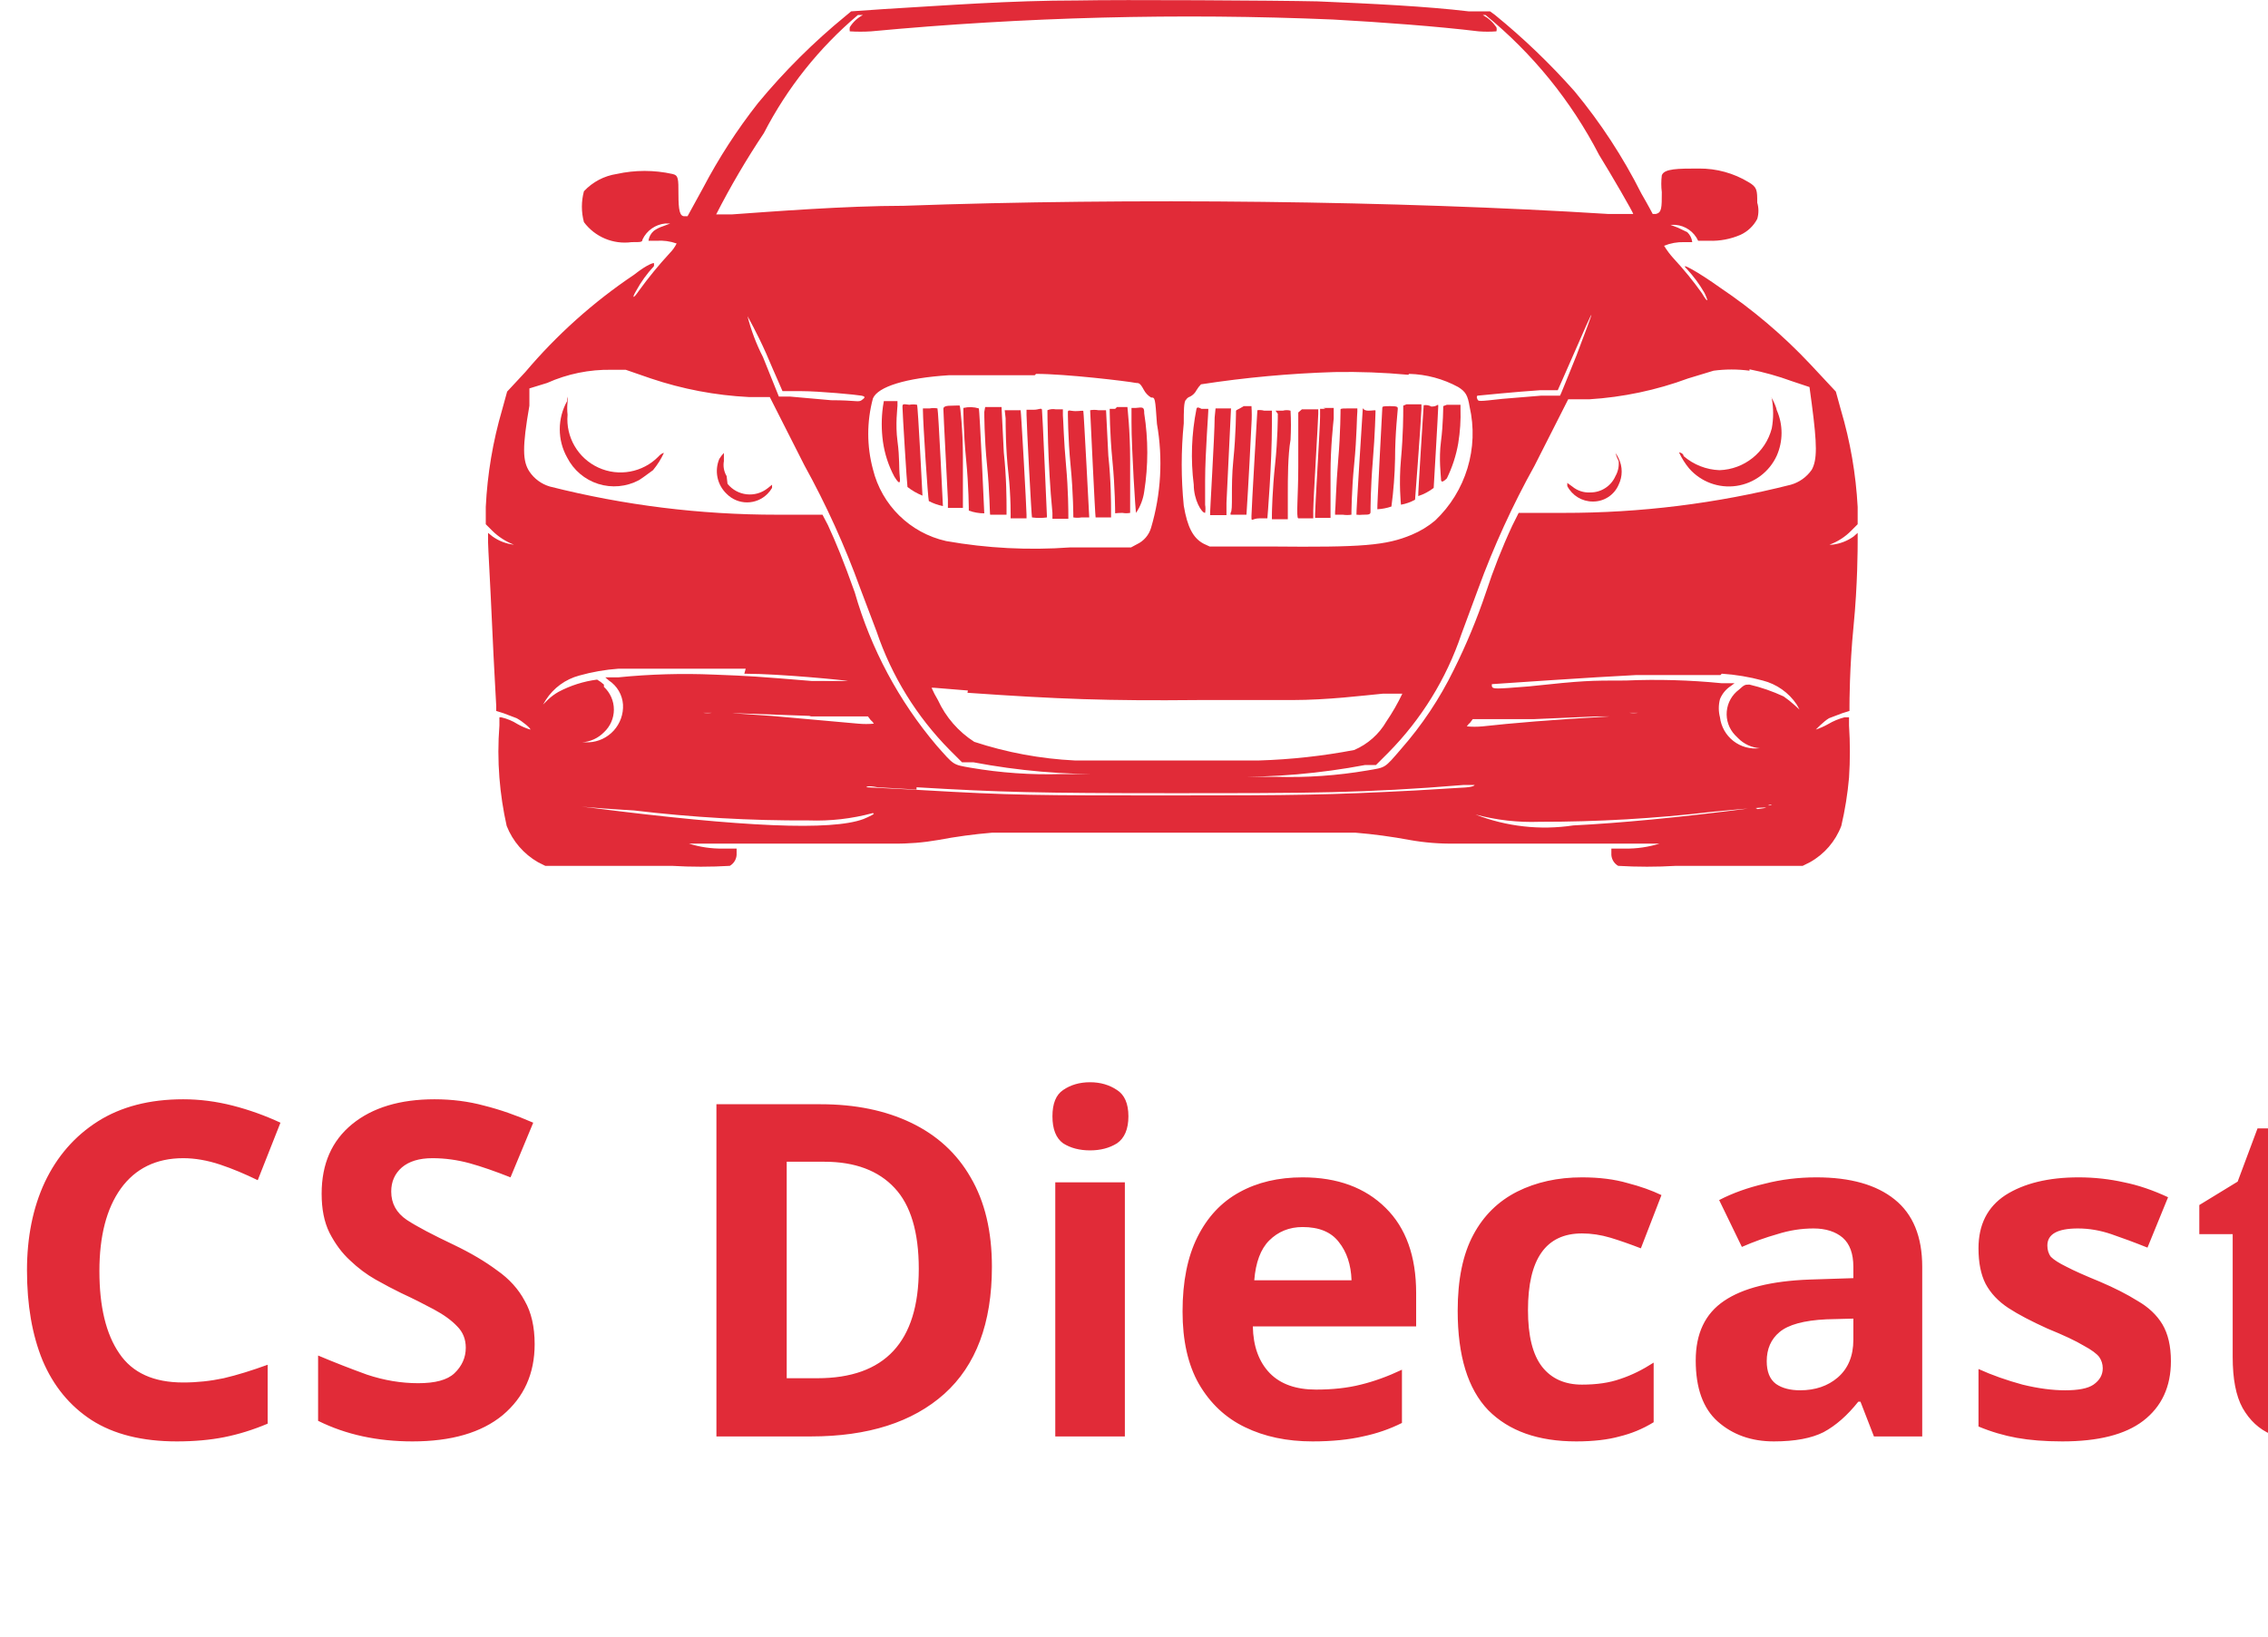
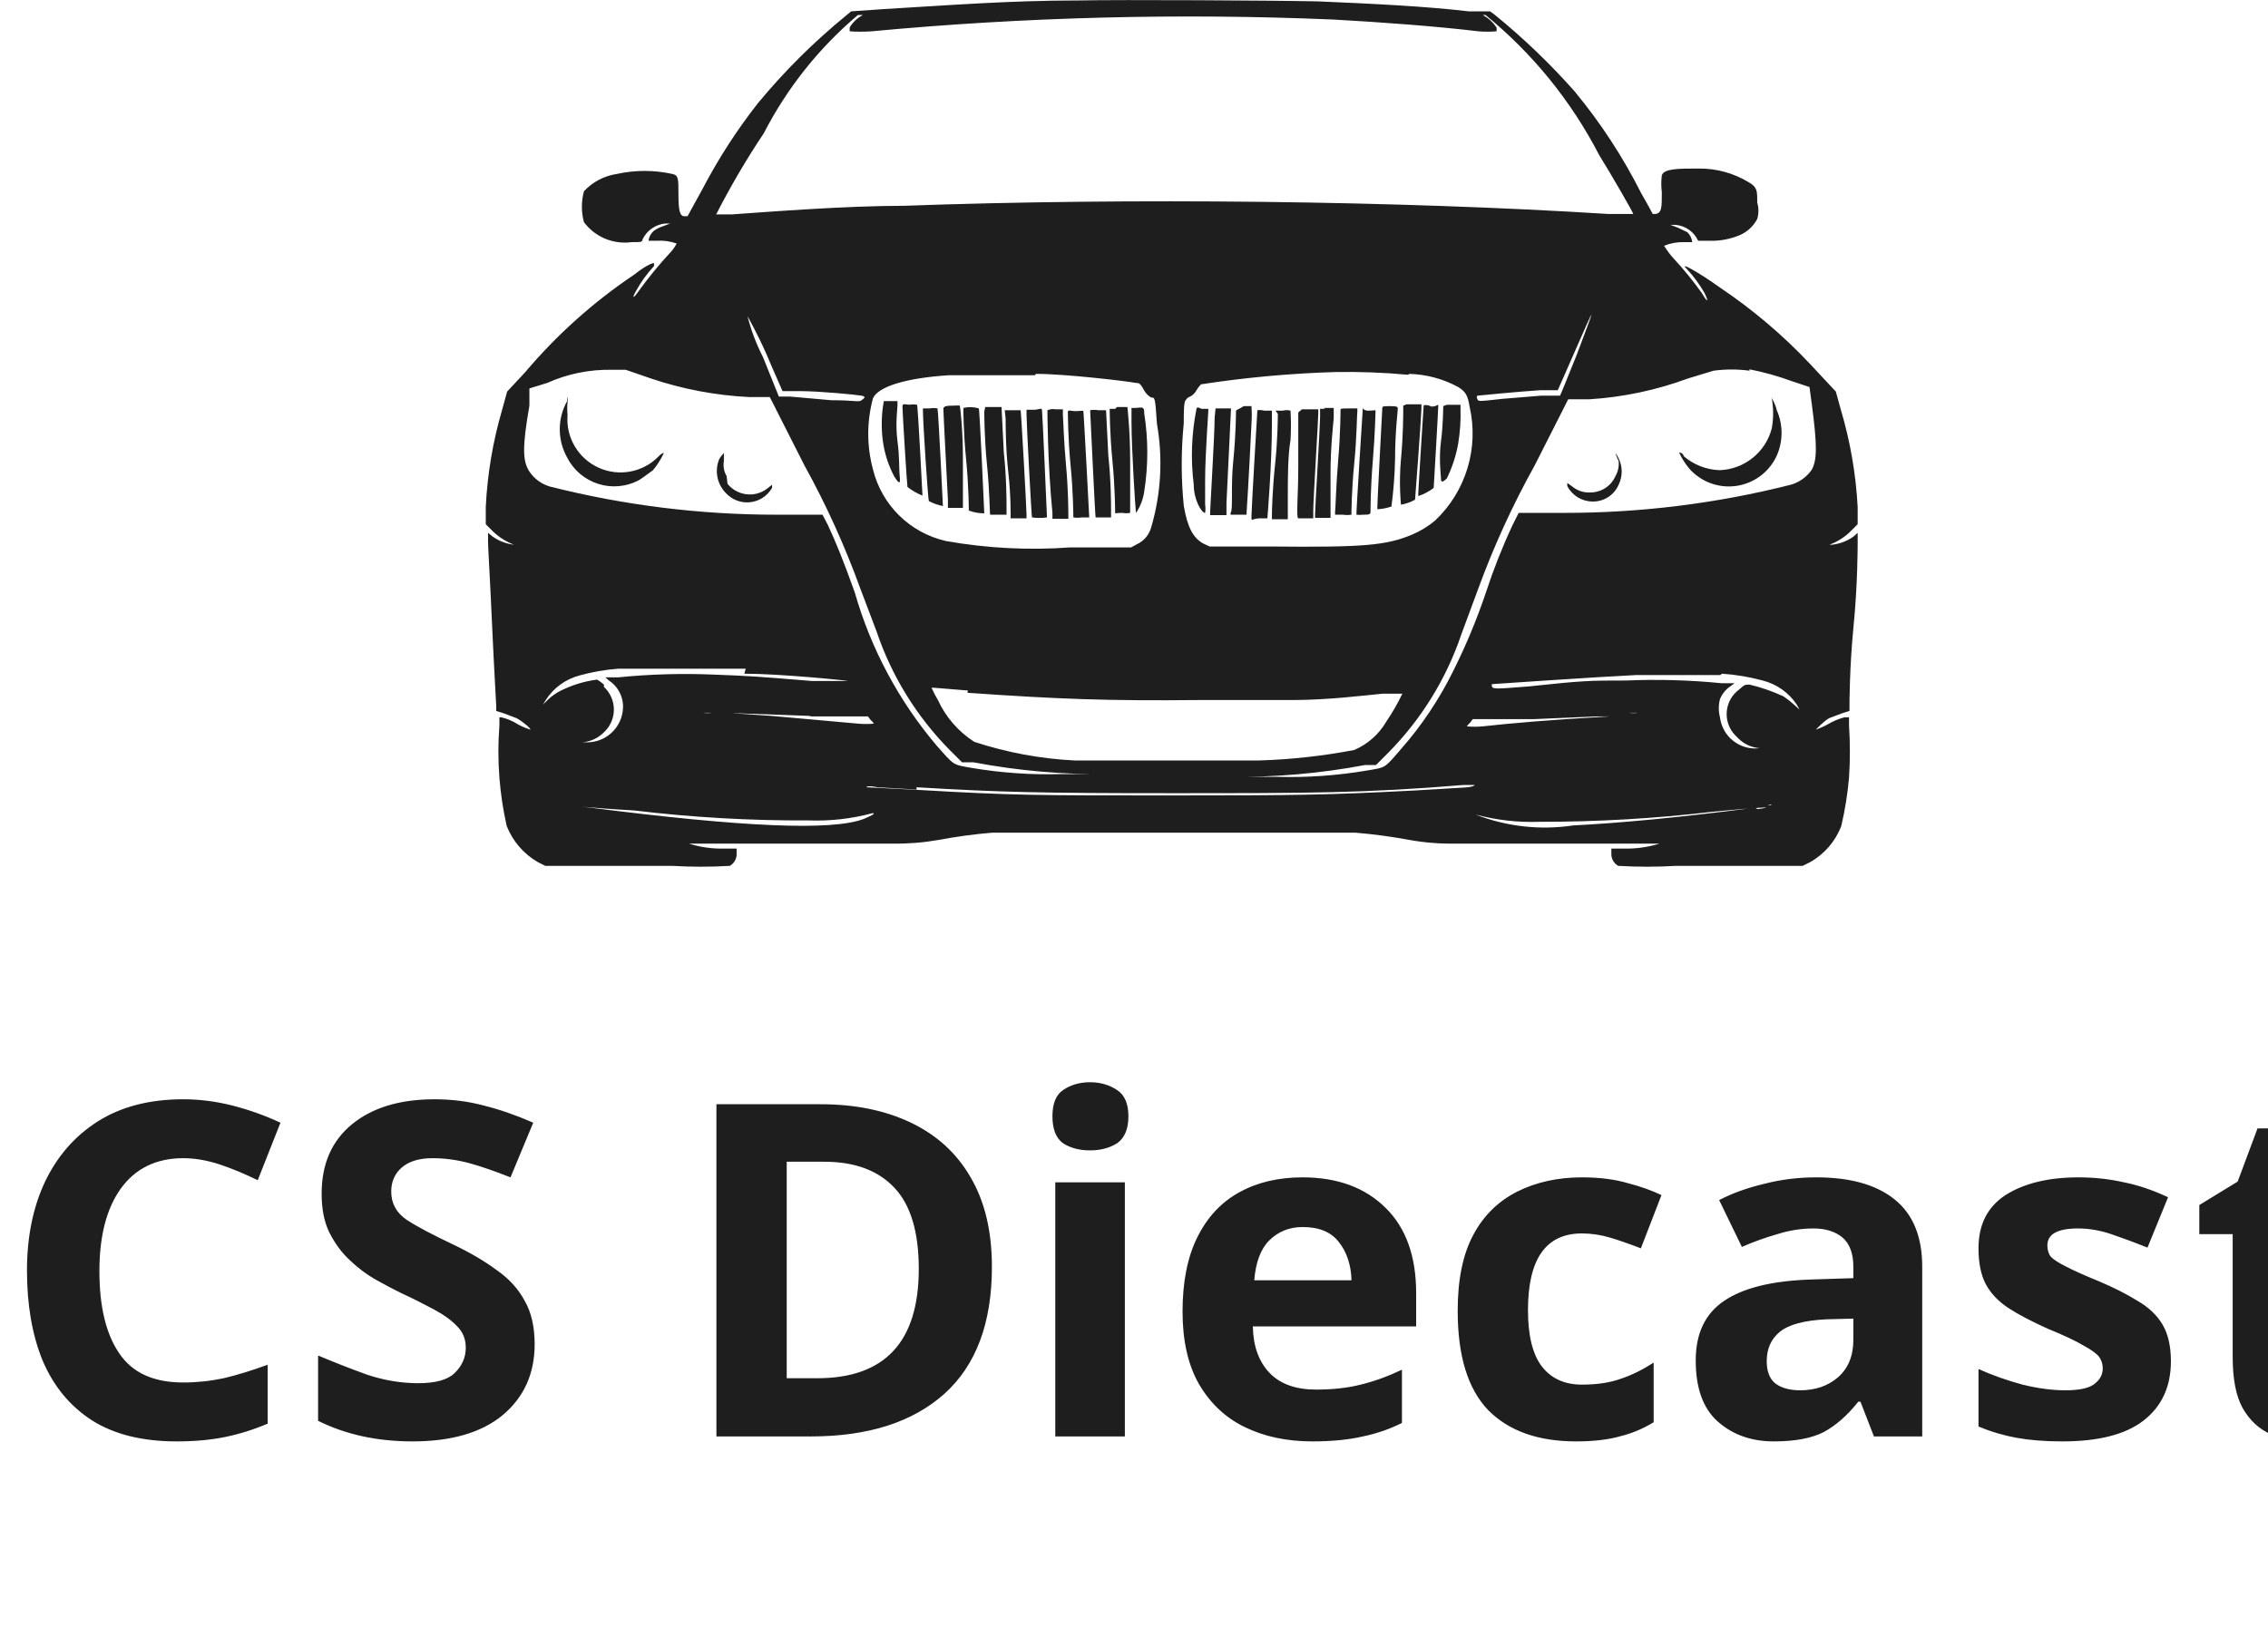
<svg xmlns="http://www.w3.org/2000/svg" id="Layer_1" data-name="Layer 1" viewBox="0 0 49.91 36.03">
  <defs>
-     <style>.cls-1,.cls-3{fill:#e12b38;}.cls-2,.cls-3{isolation:isolate;}.cls-3{font-size:10.25px;font-family:SegoeUI-Bold, Segoe UI;font-weight:700;}</style>
+     <style>.cls-1,.cls-3{fill:#1e1e1e;}.cls-2,.cls-3{isolation:isolate;}.cls-3{font-size:10.25px;font-family:SegoeUI-Bold, Segoe UI;font-weight:700;}</style>
  </defs>
  <g id="logo">
    <g id="_2546164" data-name=" 2546164">
      <path id="Path_1" data-name="Path 1" class="cls-1" d="M23.74.68c-1.52,0-2.91.11-4.28.19l-.72.05-.12.1a14,14,0,0,0-1.93,1.92,12.2,12.2,0,0,0-1.21,1.87l-.34.62h-.07c-.1,0-.13-.13-.13-.48s0-.42-.13-.45a2.84,2.84,0,0,0-1.23,0,1.24,1.24,0,0,0-.72.38,1.31,1.31,0,0,0,0,.68A1.12,1.12,0,0,0,13.91,6c.22,0,.23,0,.24-.06a.62.62,0,0,1,.5-.35l.11,0-.16.06a.75.75,0,0,0-.2.1.35.35,0,0,0-.12.22s0,0,.18,0a1.09,1.09,0,0,1,.44.06.8.8,0,0,1-.15.21,9.1,9.1,0,0,0-.68.83c-.13.19-.16.17-.06,0a2.66,2.66,0,0,1,.39-.54.18.18,0,0,0,0-.07s-.11,0-.44.26a11.59,11.59,0,0,0-2.39,2.14l-.4.43-.11.4a9.21,9.21,0,0,0-.36,2.14l0,.38.14.14a1.37,1.37,0,0,0,.48.31c.08,0,.08,0,0,0a1,1,0,0,1-.47-.18l-.1-.08,0,.2c0,.11.05.94.09,1.85s.09,1.71.09,1.76v.11l.16.05.29.11c.13.07.32.23.3.25a1.39,1.39,0,0,1-.28-.12,1.14,1.14,0,0,0-.36-.15H11l0,.18a7.36,7.36,0,0,0,0,1.15,7.53,7.53,0,0,0,.16,1.06,1.59,1.59,0,0,0,.69.8l.16.08h.79l2,0a10.79,10.79,0,0,0,1.27,0,.3.3,0,0,0,.15-.28v-.1h-.3a2.39,2.39,0,0,1-.75-.11l-.11,0h.19c.42,0,3.8,0,4.41,0a5.29,5.29,0,0,0,1-.08,11.54,11.54,0,0,1,1.18-.16c.41,0,7.62,0,8,0a11.74,11.74,0,0,1,1.19.16,5.18,5.18,0,0,0,1,.08c.61,0,4,0,4.42,0h.18l-.1,0a2.45,2.45,0,0,1-.76.11h-.3v.1a.3.3,0,0,0,.15.28,10.79,10.79,0,0,0,1.27,0l2,0h.79l.16-.08a1.54,1.54,0,0,0,.69-.8,7.55,7.55,0,0,0,.17-1.06,8.83,8.83,0,0,0,0-1.15l0-.18h-.1a1.38,1.38,0,0,0-.36.15,1.59,1.59,0,0,1-.27.12s.17-.18.29-.25l.29-.11.16-.05v-.11c0-.05,0-.85.09-1.76s.09-1.74.09-1.85l0-.2-.09.08a1,1,0,0,1-.47.18c-.14,0-.14,0-.06,0a1.28,1.28,0,0,0,.48-.31l.14-.14v-.38a9.23,9.23,0,0,0-.37-2.14l-.11-.4-.56-.6A11.61,11.61,0,0,0,37.86,7c-.46-.33-.92-.59-.73-.41a2.9,2.9,0,0,1,.39.53c.1.21.07.22-.06,0a7.6,7.6,0,0,0-.62-.76,1.86,1.86,0,0,1-.21-.28A1.09,1.09,0,0,1,37.07,6c.17,0,.18,0,.18,0a.36.36,0,0,0-.11-.22l-.21-.1-.16-.06.11,0a.6.6,0,0,1,.5.35s0,0,.24,0a1.6,1.6,0,0,0,.69-.13.79.79,0,0,0,.37-.35.63.63,0,0,0,0-.36c0-.27,0-.34-.19-.45a2.08,2.08,0,0,0-1.09-.3c-.46,0-.77,0-.82.15a1.5,1.5,0,0,0,0,.37c0,.34,0,.45-.13.48h-.07s-.11-.21-.25-.45a11.93,11.93,0,0,0-1.47-2.25A15,15,0,0,0,32.91,1L32.8.92l-.47,0C31.41.81,30.2.75,29,.7,28.09.68,24.68.66,23.74.68ZM19,1a.75.75,0,0,0-.29.27.36.36,0,0,0,0,.09,3.71,3.71,0,0,0,.47,0,75.07,75.07,0,0,1,10.17-.26c1.08.06,2.29.15,3.2.26a2.56,2.56,0,0,0,.39,0,.16.16,0,0,0,0-.09.86.86,0,0,0-.3-.27s0,0,.06,0a9.76,9.76,0,0,1,2.5,3.08c.26.42.76,1.28.75,1.3l-.55,0c-4.61-.29-10.5-.36-15.5-.18-1.28,0-2.94.13-3.79.19l-.34,0a17.83,17.83,0,0,1,1.05-1.79A8.49,8.49,0,0,1,18.89,1C19,1,19.07,1,19,1ZM16.87,8.45c.19.45.36.82.36.83l.41,0c.4,0,1.23.08,1.33.1s.07.05,0,.1-.12,0-.67,0l-.9-.08h-.25l-.35-.87a4.27,4.27,0,0,1-.34-.9S16.67,8,16.87,8.45ZM34.7,8.5c-.19.47-.35.87-.36.88l-.42,0-.85.07c-.54.06-.53.06-.55,0a.06.06,0,0,1,0-.07s.9-.09,1.38-.12l.39,0s.17-.38.37-.84.36-.82.37-.82S34.89,8,34.7,8.5ZM14.33,9a8,8,0,0,0,2.16.41l.46,0,.76,1.5a18.9,18.9,0,0,1,1.23,2.71l.36.95a6.81,6.81,0,0,0,1.61,2.61l.27.27.25,0a14.91,14.91,0,0,0,3,.26l.82,0-.47,0c-.26,0-.89,0-1.41,0a10.1,10.1,0,0,1-2-.14c-.4-.07-.36-.05-.75-.49a9.07,9.07,0,0,1-1.8-3.37c-.25-.7-.41-1.09-.59-1.48L18.11,12h-.22l-.78,0a20.32,20.32,0,0,1-5-.62.82.82,0,0,1-.45-.33c-.15-.23-.16-.53,0-1.45l0-.38.39-.12a3.32,3.32,0,0,1,1.42-.29h.31ZM38.51,8.8a6.12,6.12,0,0,1,.93.26l.39.13.05.37c.12.91.12,1.23,0,1.45a.84.84,0,0,1-.46.33,20.24,20.24,0,0,1-5,.62l-.78,0h-.21l-.14.28a13.19,13.19,0,0,0-.58,1.47A13.39,13.39,0,0,1,32,15.42a7.88,7.88,0,0,1-1.16,1.74c-.37.43-.33.4-.74.47a10.1,10.1,0,0,1-2,.14c-.51,0-1.14,0-1.4,0l-.47,0,.82,0a15.08,15.08,0,0,0,3-.26l.24,0,.27-.27a6.81,6.81,0,0,0,1.61-2.61l.37-1a19,19,0,0,1,1.24-2.71l.74-1.46.46,0A7.65,7.65,0,0,0,37.16,9l.56-.17a3,3,0,0,1,.79,0Zm-15.7.1c.65,0,2,.16,2.2.2.06,0,.09,0,.17.15a.44.44,0,0,0,.16.17c.09,0,.09,0,.13.58a5,5,0,0,1-.13,2.29.58.58,0,0,1-.31.36l-.13.07H23.56a11.05,11.05,0,0,1-2.73-.14A2.14,2.14,0,0,1,19.22,11a3,3,0,0,1,0-1.56c.11-.26.73-.45,1.67-.51.37,0,1.31,0,1.89,0Zm8.21,0a2.39,2.39,0,0,1,1.08.29c.16.1.21.18.25.43a2.64,2.64,0,0,1-.76,2.51,2,2,0,0,1-.51.31c-.57.24-1.09.28-3.1.26H26.63l-.13-.06c-.23-.12-.36-.36-.44-.84a9.12,9.12,0,0,1,0-1.81c0-.26,0-.49.05-.52a.16.16,0,0,1,.09-.07.32.32,0,0,0,.14-.14.64.64,0,0,1,.1-.13,24.15,24.15,0,0,1,2.94-.27A14.6,14.6,0,0,1,31,8.92Zm-14.63,6.6c.79,0,2.27.15,2.28.16l0,0s-.06,0-.8,0c-1.22-.1-1.35-.11-2.15-.14a14.74,14.74,0,0,0-2.1.06l-.29,0,.08.07a.69.69,0,0,1,.31.53.79.79,0,0,1-.75.83h-.31l.16,0a.74.74,0,0,0,.48-.22.68.68,0,0,0,0-1l0-.05a.83.83,0,0,0-.15-.11,2.49,2.49,0,0,0-.85.27,1.24,1.24,0,0,0-.23.17l-.11.11.06-.1a1.26,1.26,0,0,1,.74-.54,4.31,4.31,0,0,1,.86-.15c.34,0,2.05,0,2.8,0Zm21.51,0a4.57,4.57,0,0,1,.9.15,1.28,1.28,0,0,1,.75.53l.06.11-.11-.1a2.23,2.23,0,0,0-.24-.19,3.91,3.91,0,0,0-.75-.26c-.1,0-.11,0-.23.11a.67.67,0,0,0-.09,1l.07.07a.74.74,0,0,0,.48.22l.17,0h-.18a.78.78,0,0,1-.87-.68.79.79,0,0,1,0-.4.62.62,0,0,1,.24-.29l.08-.06-.28,0a14.88,14.88,0,0,0-2.11-.06c-.8,0-.92,0-2.14.13-.75.06-.78.06-.81,0l0-.05s2.32-.16,3.17-.2c.44,0,1.59,0,1.86,0Zm-16.6.42c2,.14,3.08.18,5.08.16.9,0,1.82,0,2.06,0,.79,0,1.57-.1,2-.14l.43,0a4.59,4.59,0,0,1-.35.61,1.5,1.5,0,0,1-.71.63,13.37,13.37,0,0,1-2.09.23c-.73,0-3.34,0-4.06,0A8.39,8.39,0,0,1,21.45,17a2.17,2.17,0,0,1-.8-.92,2.37,2.37,0,0,1-.14-.27h.06l.74.06Zm-5.62.44a.67.67,0,0,1-.2,0c-.06,0,0,0,.1,0s.15,0,.1,0Zm20.38,0a.67.67,0,0,1-.2,0c-.06,0,0,0,.1,0s.15,0,.1,0Zm-18.24.08,1.29,0,.06.08a.27.27,0,0,1,.07.08,1.87,1.87,0,0,1-.34,0L17,16.43l-.87-.06-.32,0h.38l1.67.06Zm17.62,0c-1.25.07-2.18.15-2.81.22a1.87,1.87,0,0,1-.34,0,.27.27,0,0,1,.07-.08l.06-.08,1.35,0,1.39-.06h.6ZM20.18,18c1.84.11,2.72.13,5.59.13,3.08,0,4.26,0,6.44-.18.24,0,.25,0,.25,0s0,.05-.3.06l-1,.06c-1.93.1-2.58.11-5.45.11s-3.41,0-5.46-.12C19.08,18,19.09,18,19.08,18s0-.05.24,0l.86.05Zm-7.55.4h0s0,0,0,0S12.64,18.37,12.63,18.38Zm26.33,0h-.05s0,0,0,0S39,18.37,39,18.38Zm-25,.11a31,31,0,0,0,3.85.22,4.75,4.75,0,0,0,1.4-.16c.1,0-.08.08-.2.13-.7.26-2.63.18-6-.25-.48-.06-.12,0,.95.06Zm24.67-.06c-1.7.22-3,.34-4,.39a4.2,4.2,0,0,1-2.15-.24s0,0,0,0a4.77,4.77,0,0,0,1.41.16,32.15,32.15,0,0,0,3.8-.22c1-.1,1.47-.12,1-.06Z" transform="translate(-0.01 -0.67)" />
      <path id="Path_2" data-name="Path 2" class="cls-1" d="M12.49,9.5a1.27,1.27,0,0,0,0,1.24,1.16,1.16,0,0,0,1.58.5l.09-.06.22-.16a1.73,1.73,0,0,0,.24-.38s-.05,0-.12.08a1.17,1.17,0,0,1-2-.92,1.27,1.27,0,0,1,0-.28.49.49,0,0,0,0-.12A.42.42,0,0,0,12.49,9.5Z" transform="translate(-0.01 -0.67)" />
      <path id="Path_3" data-name="Path 3" class="cls-1" d="M15.84,10.77a.69.69,0,0,0,.16.77.63.63,0,0,0,.9,0,.64.64,0,0,0,.1-.13l0-.07-.1.08a.63.63,0,0,1-.88-.1L16,11.15a.48.48,0,0,1-.06-.33v-.18A.83.83,0,0,0,15.84,10.77Z" transform="translate(-0.01 -0.67)" />
      <path id="Path_4" data-name="Path 4" class="cls-1" d="M39,9.44a1.83,1.83,0,0,1,0,.66,1.23,1.23,0,0,1-1.15.92,1.28,1.28,0,0,1-.79-.31c0-.06-.1-.09-.1-.08a1.59,1.59,0,0,0,.22.35,1.16,1.16,0,0,0,1.93-.28,1.24,1.24,0,0,0,0-1C39.08,9.55,38.94,9.33,39,9.44Z" transform="translate(-0.01 -0.67)" />
      <path id="Path_5" data-name="Path 5" class="cls-1" d="M35.63,10.82a.55.55,0,0,1-.07.33.6.6,0,0,1-.55.36.57.57,0,0,1-.4-.13l-.11-.08,0,.07a.63.63,0,0,0,.56.34.61.61,0,0,0,.57-.37.66.66,0,0,0,0-.58.75.75,0,0,0-.07-.12A1.09,1.09,0,0,0,35.63,10.82Z" transform="translate(-0.01 -0.67)" />
      <path id="Path_6" data-name="Path 6" class="cls-1" d="M19.44,9.62a2.83,2.83,0,0,0,0,.77,2.32,2.32,0,0,0,.25.77c.1.16.14.18.12,0s0-.41-.05-.78,0-.73,0-.78v-.1h-.3Z" transform="translate(-0.01 -0.67)" />
      <path id="Path_7" data-name="Path 7" class="cls-1" d="M19.87,9.63c0,.11.1,1.73.11,1.76a1.35,1.35,0,0,0,.33.19s-.1-2-.12-2a.47.47,0,0,0-.17,0C19.88,9.56,19.87,9.56,19.87,9.63Z" transform="translate(-0.01 -0.67)" />
      <path id="Path_8" data-name="Path 8" class="cls-1" d="M20.32,9.7c0,.27.11,1.94.13,2a1.15,1.15,0,0,0,.31.11s-.1-2.11-.12-2.15a.47.47,0,0,0-.17,0h-.15Z" transform="translate(-0.01 -0.67)" />
      <path id="Path_9" data-name="Path 9" class="cls-1" d="M20.77,9.67c0,.1.09,1.78.1,2l0,.18.08,0,.17,0h.08l0-1.11c0-.61-.06-1.13-.07-1.14s-.06,0-.17,0S20.77,9.61,20.77,9.67Z" transform="translate(-0.01 -0.67)" />
      <path id="Path_10" data-name="Path 10" class="cls-1" d="M21.21,9.65s0,.52.06,1.13.06,1.12.06,1.13a1,1,0,0,0,.34.06s-.1-2.27-.12-2.31A.65.65,0,0,0,21.21,9.65Z" transform="translate(-0.01 -0.67)" />
      <path id="Path_11" data-name="Path 11" class="cls-1" d="M25,9.65h-.09l0,.31c0,.6.09,2,.1,2s0,0,0,0a1.12,1.12,0,0,0,.18-.47,5.51,5.51,0,0,0,0-1.72C25.19,9.63,25.17,9.63,25,9.65Z" transform="translate(-0.01 -0.67)" />
      <path id="Path_12" data-name="Path 12" class="cls-1" d="M21.67,9.74s0,.57.06,1.16S21.79,12,21.8,12L22,12h.16v-.18c0-.11,0-.64-.06-1.19l-.05-1h-.36Z" transform="translate(-0.01 -0.67)" />
      <path id="Path_13" data-name="Path 13" class="cls-1" d="M22.14,9.88c0,.13,0,.67.06,1.2s.05,1,.05,1l.18,0,.17,0V12c0-.14-.12-2.29-.13-2.3l-.18,0h-.17Z" transform="translate(-0.01 -0.67)" />
      <path id="Path_14" data-name="Path 14" class="cls-1" d="M24.55,9.67c-.08,0-.12,0-.12,0s0,.53.06,1.14.06,1.13.06,1.15,0,0,.16,0a.47.47,0,0,0,.17,0s0-.53,0-1.17-.06-1.15-.06-1.16h-.23Z" transform="translate(-0.01 -0.67)" />
      <path id="Path_15" data-name="Path 15" class="cls-1" d="M22.6,9.8c0,.19.11,2.25.12,2.26a1.22,1.22,0,0,0,.33,0s-.1-2.32-.11-2.37-.07,0-.18,0H22.6Z" transform="translate(-0.01 -0.67)" />
      <path id="Path_16" data-name="Path 16" class="cls-1" d="M23.06,9.7s0,1.13.11,2.26v.13h.35V12c0-.05,0-.54-.05-1.08s-.06-1-.07-1.11V9.68h-.16A.32.32,0,0,0,23.06,9.7Z" transform="translate(-0.01 -0.67)" />
      <path id="Path_17" data-name="Path 17" class="cls-1" d="M23.51,9.74s0,.57.06,1.18.06,1.13.06,1.14a.55.55,0,0,0,.18,0c.12,0,.17,0,.17,0s-.12-2.32-.13-2.34-.06,0-.17,0S23.51,9.68,23.51,9.74Z" transform="translate(-0.01 -0.67)" />
      <path id="Path_18" data-name="Path 18" class="cls-1" d="M24,9.7s.11,2.34.12,2.36h.34v-.18c0-.1,0-.63-.06-1.18l-.05-1h-.17A.52.52,0,0,0,24,9.7Z" transform="translate(-0.01 -0.67)" />
      <path id="Path_19" data-name="Path 19" class="cls-1" d="M31.77,9.61s0,.4-.05.78,0,.76,0,.81,0,.13.13,0a2.89,2.89,0,0,0,.25-.77,3.94,3.94,0,0,0,.05-.77l0-.08h-.3Z" transform="translate(-0.01 -0.67)" />
      <path id="Path_20" data-name="Path 20" class="cls-1" d="M31.34,9.59s-.13,2-.12,2a1.11,1.11,0,0,0,.34-.18s.1-1.7.1-1.79,0,0-.15,0A.26.26,0,0,0,31.34,9.59Z" transform="translate(-0.01 -0.67)" />
      <path id="Path_21" data-name="Path 21" class="cls-1" d="M30.89,9.6s0,.05,0,.11,0,.53-.05,1.07,0,1,0,1a1,1,0,0,0,.31-.11s.13-1.7.14-2v-.1h-.33Z" transform="translate(-0.01 -0.67)" />
      <path id="Path_22" data-name="Path 22" class="cls-1" d="M30.43,9.64s-.12,2.23-.11,2.24a1.13,1.13,0,0,0,.31-.06,9.28,9.28,0,0,0,.08-1.05c0-.57.06-1.06.06-1.1s0-.06-.17-.06S30.44,9.62,30.43,9.64Z" transform="translate(-0.01 -0.67)" />
      <path id="Path_23" data-name="Path 23" class="cls-1" d="M26.34,9.67a5.21,5.21,0,0,0-.06,1.67c0,.33.17.62.25.62a.55.55,0,0,0,0-.18c0-.1,0-.34,0-.53,0-.61.08-1.57.07-1.58l-.15,0C26.38,9.63,26.35,9.63,26.34,9.67Z" transform="translate(-0.01 -0.67)" />
      <path id="Path_24" data-name="Path 24" class="cls-1" d="M30,9.66S29.85,12,29.86,12A.55.55,0,0,0,30,12c.12,0,.17,0,.17-.06s0-.52.05-1.12.06-1.09.06-1.11-.05,0-.16,0S30,9.64,30,9.66Z" transform="translate(-0.01 -0.67)" />
      <path id="Path_25" data-name="Path 25" class="cls-1" d="M26.74,9.86c0,.39-.11,2.14-.1,2.15l.17,0H27l0-.27.1-2.08-.17,0-.17,0Z" transform="translate(-0.01 -0.67)" />
      <path id="Path_26" data-name="Path 26" class="cls-1" d="M29.18,9.67h-.12v.17c0,.21-.11,2-.11,2.14v.09l.17,0,.17,0s0-.45,0-1,.06-1.08.07-1.19V9.65h-.23Z" transform="translate(-0.01 -0.67)" />
      <path id="Path_27" data-name="Path 27" class="cls-1" d="M29.51,9.68s0,.52-.05,1.1-.06,1.11-.07,1.16V12h.17a.63.63,0,0,0,.19,0s0-.51.06-1.11.06-1.12.07-1.16V9.66H29.7C29.58,9.66,29.52,9.66,29.51,9.68Z" transform="translate(-0.01 -0.67)" />
      <path id="Path_28" data-name="Path 28" class="cls-1" d="M27.21,9.71s0,.51-.06,1.1,0,1.1-.06,1.15V12l.17,0h.18s.05-.74.11-2a2.91,2.91,0,0,0,0-.39h-.17C27.27,9.68,27.22,9.69,27.21,9.71Z" transform="translate(-0.01 -0.67)" />
      <path id="Path_29" data-name="Path 29" class="cls-1" d="M27.68,9.7s-.13,2.18-.13,2.33,0,.05.18.05.17,0,.17,0S28,10.9,28,10l0-.29h-.17A.37.37,0,0,0,27.68,9.7Z" transform="translate(-0.01 -0.67)" />
      <path id="Path_30" data-name="Path 30" class="cls-1" d="M28.13,9.78c0,.05,0,.55-.06,1.11S28,11.94,28,12v.1h.35l0-.57c0-.31,0-.84.06-1.18a5.94,5.94,0,0,0,0-.64.32.32,0,0,0-.17,0h-.16Z" transform="translate(-0.01 -0.67)" />
      <path id="Path_31" data-name="Path 31" class="cls-1" d="M28.58,9.75s0,.58,0,1.2-.05,1.12,0,1.13h.33V11.9c0-.22.11-2,.11-2.12v-.1h-.36Z" transform="translate(-0.01 -0.67)" />
    </g>
    <g id="CS_Diecast" data-name="CS Diecast" class="cls-2">
      <text class="cls-3" transform="translate(0 31.62)">CS Diecast</text>
    </g>
  </g>
</svg>
